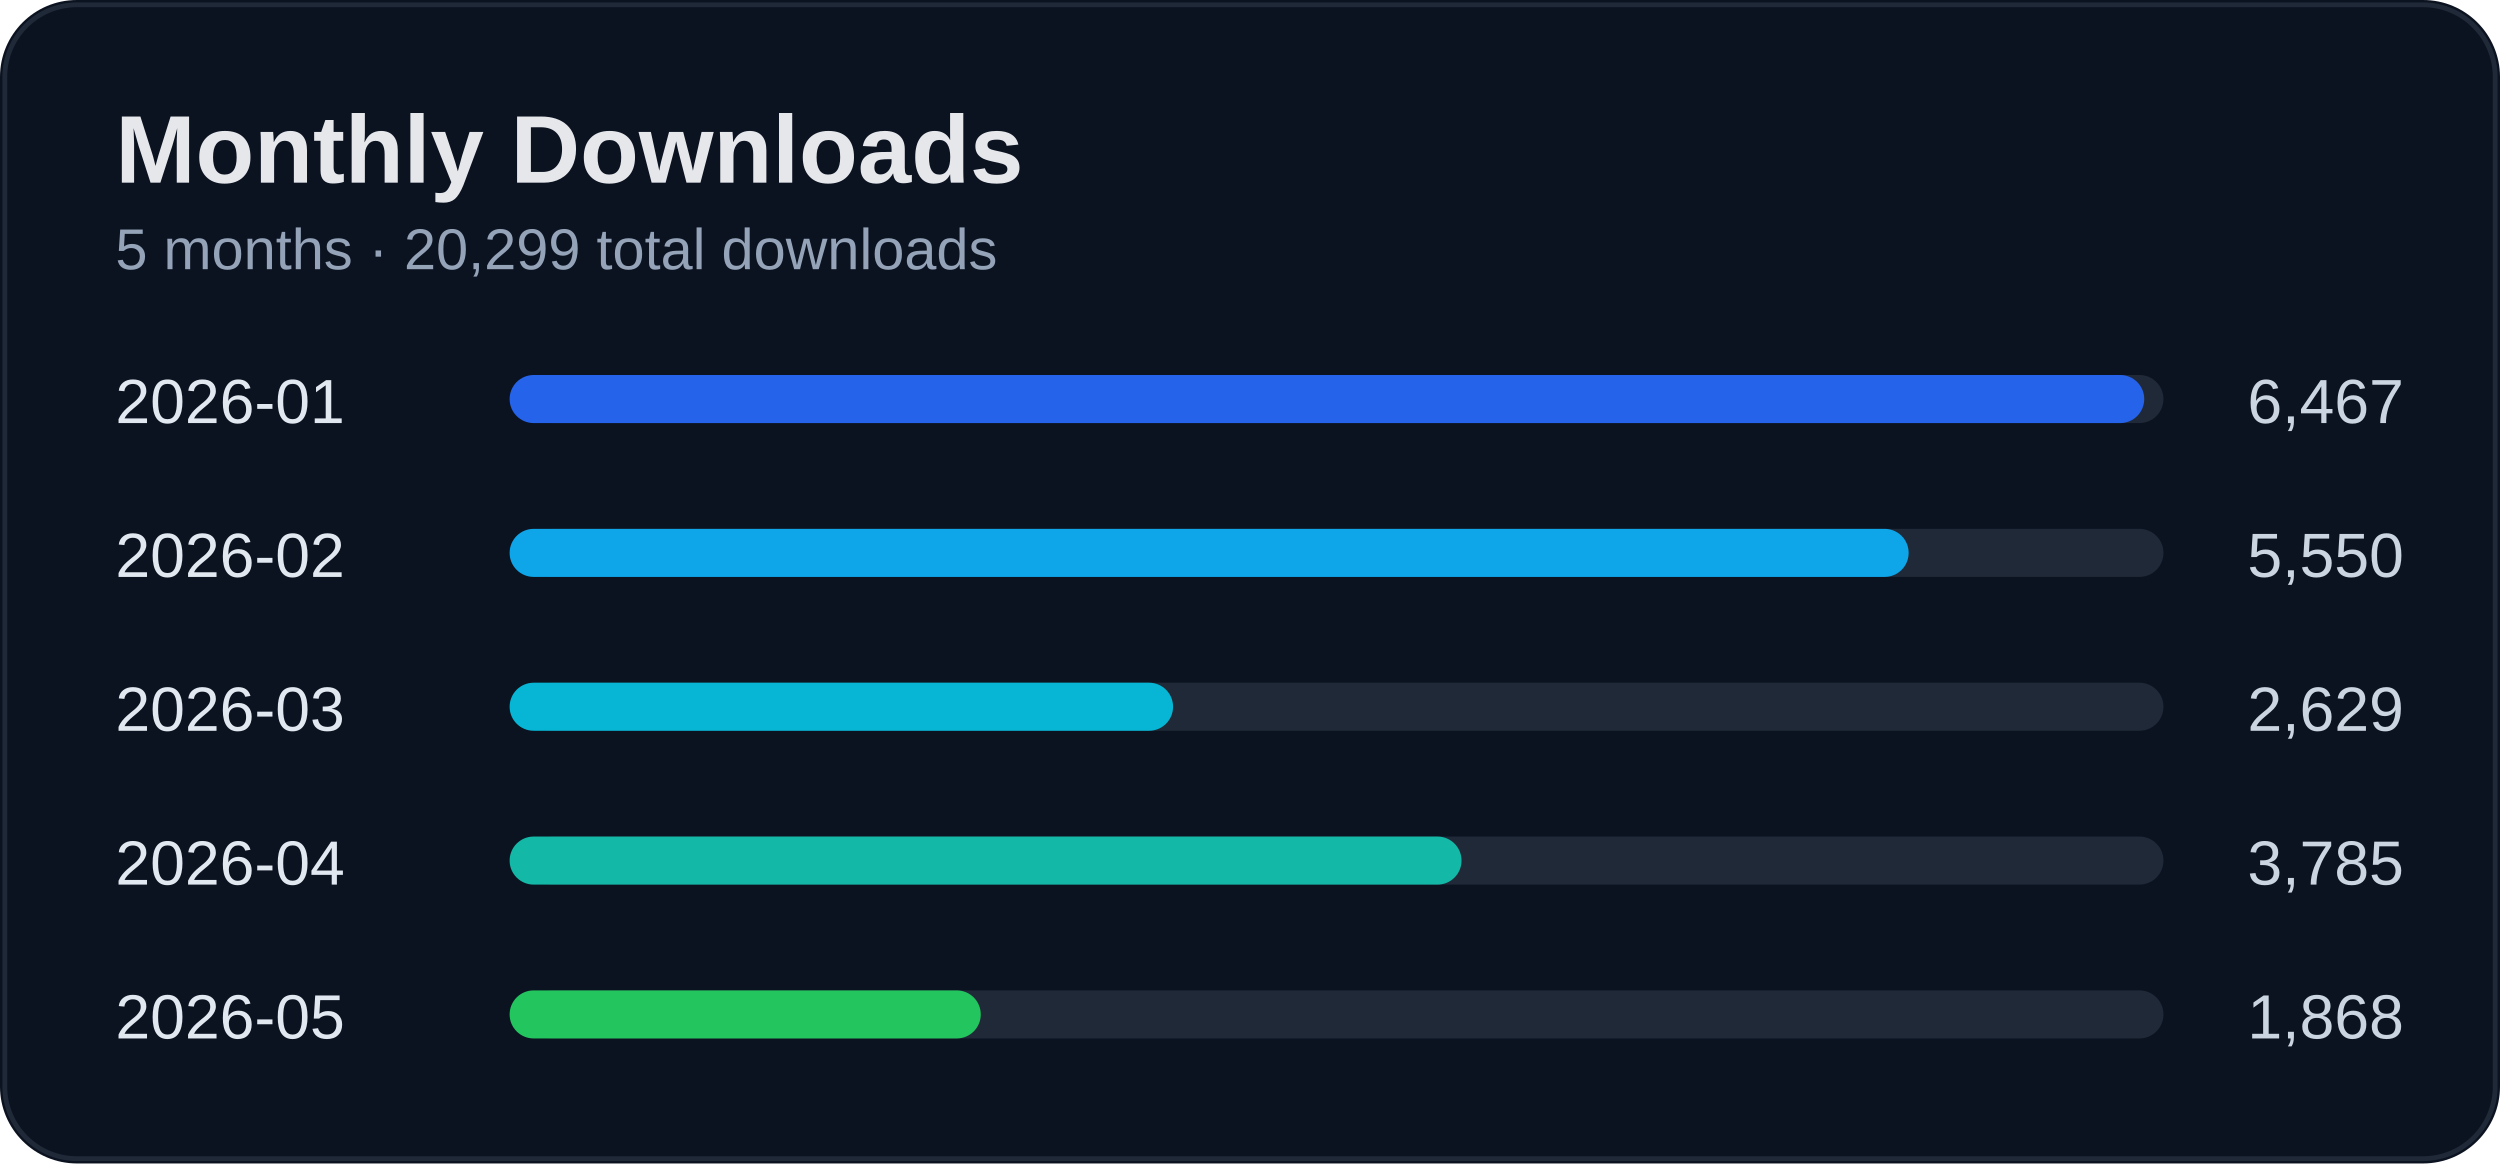
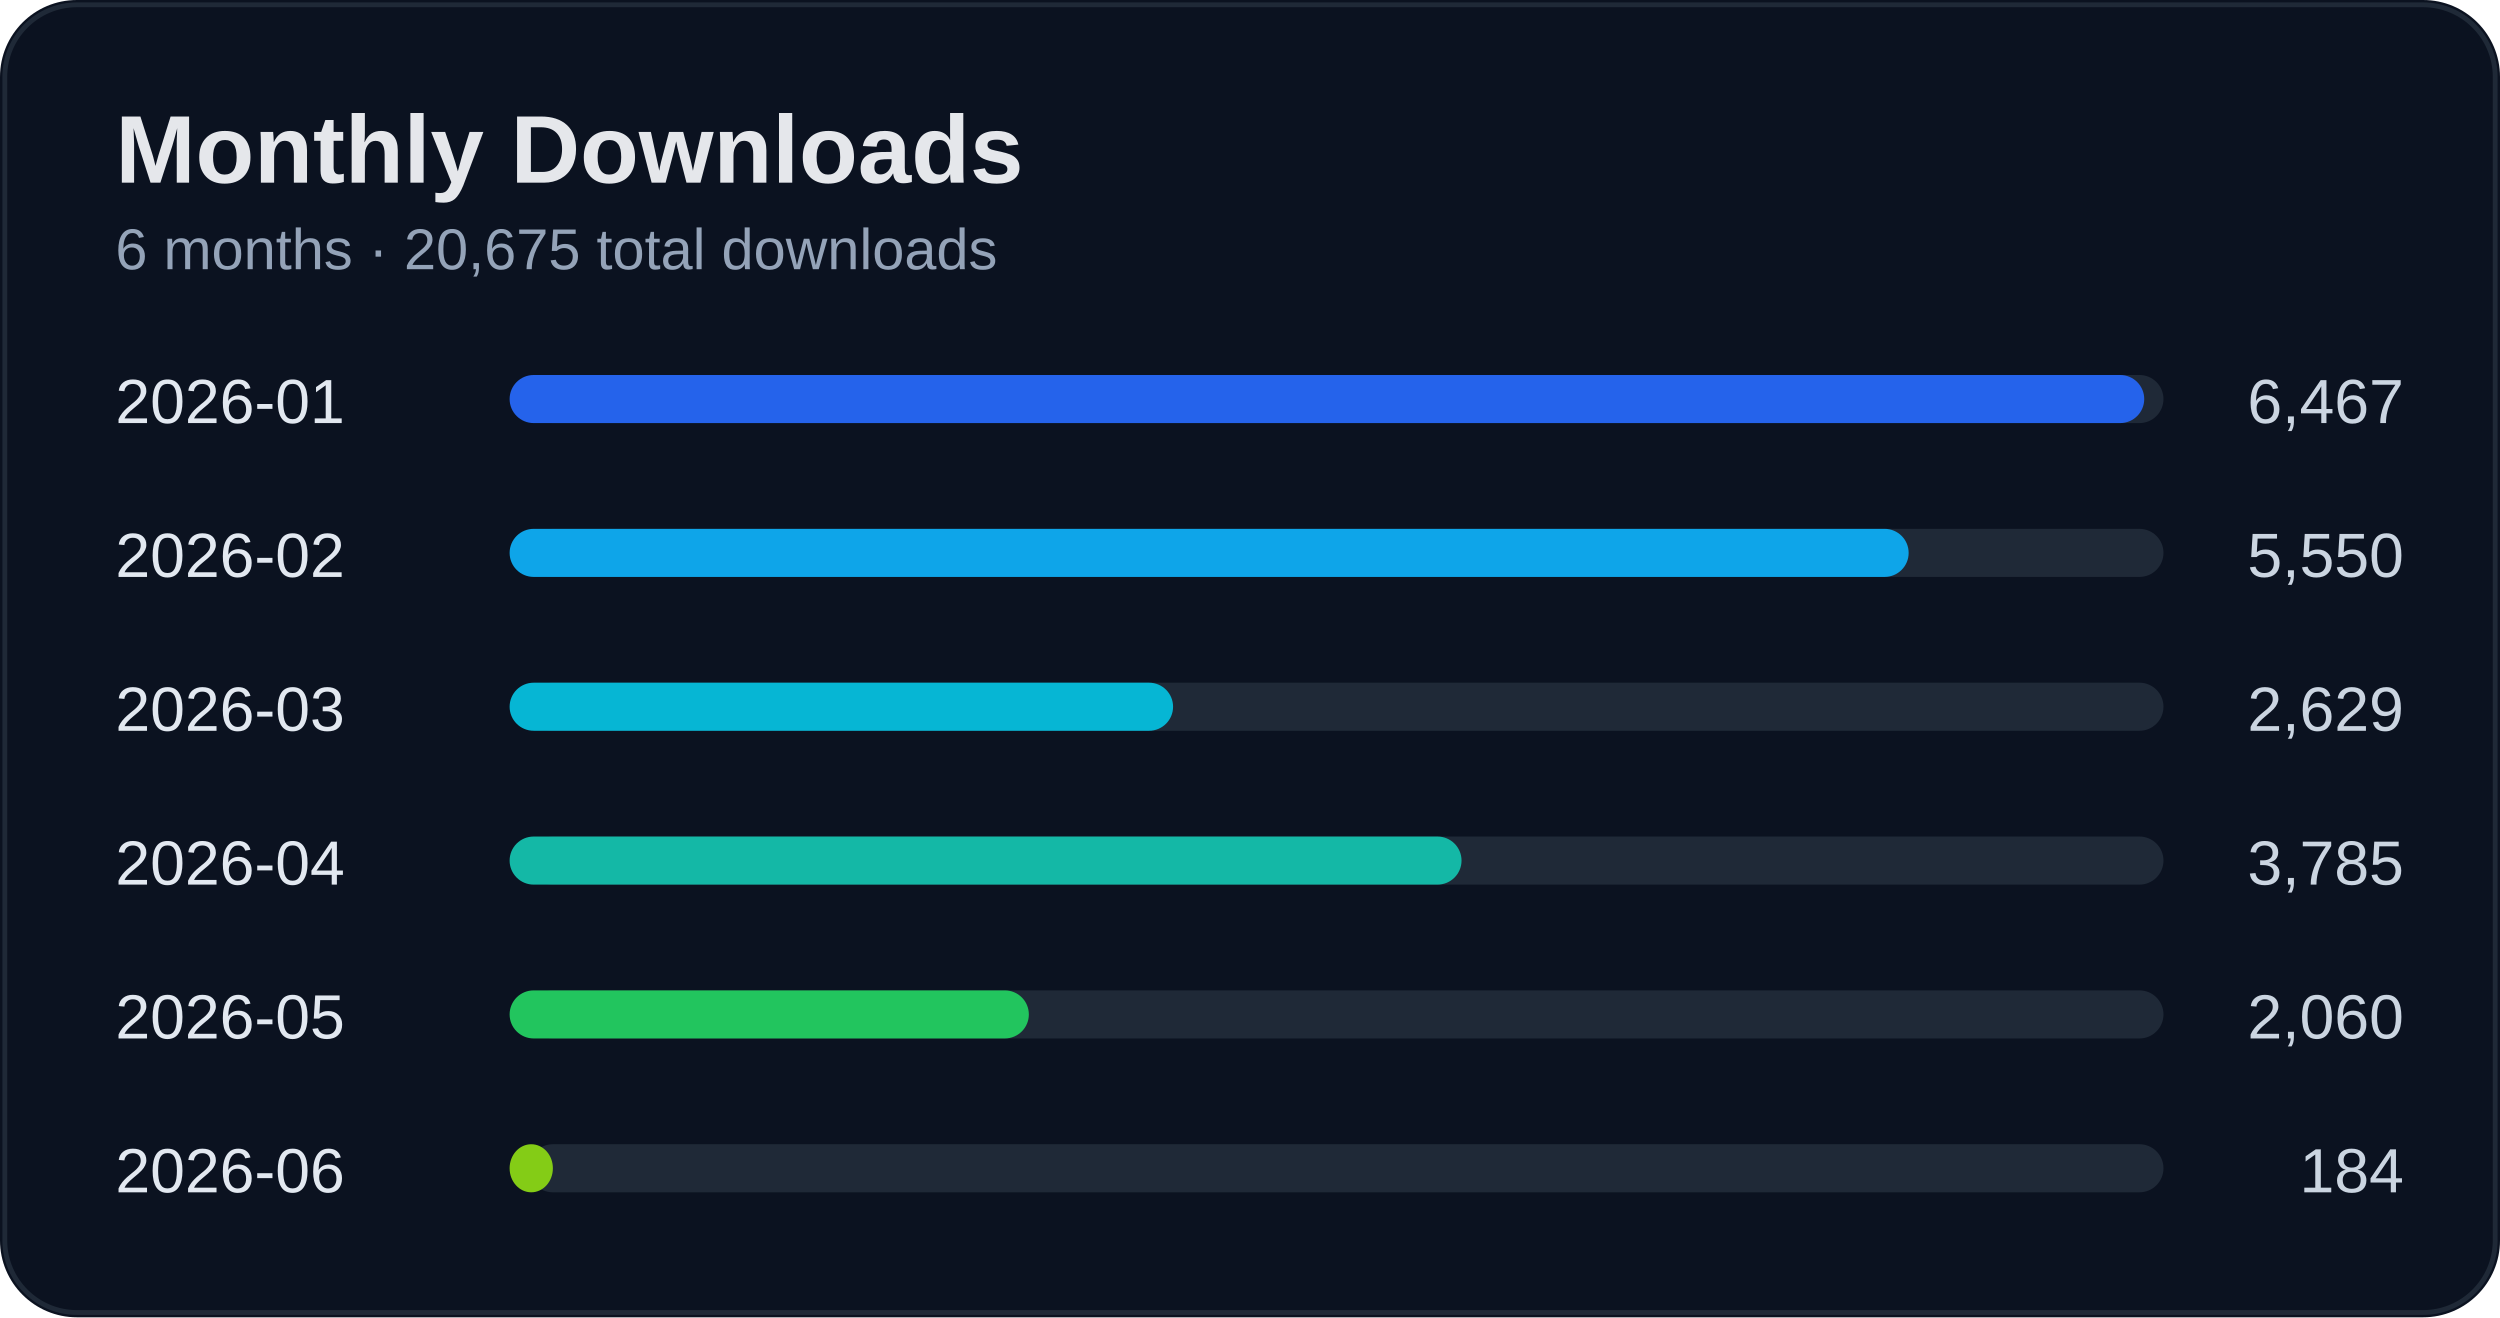
- <svg xmlns="http://www.w3.org/2000/svg" width="520" height="242" viewBox="0 0 520 242">
+ <svg xmlns="http://www.w3.org/2000/svg" width="520" height="274" viewBox="0 0 520 274">
  <rect width="100%" height="100%" rx="16" fill="#0b1220" />
-   <rect x="1" y="1" width="518" height="240" rx="15" fill="none" stroke="#1f2937" />
+   <rect x="1" y="1" width="518" height="272" rx="15" fill="none" stroke="#1f2937" />
  <text x="24" y="38" fill="#e5e7eb" font-size="20" font-weight="700" font-family="Segoe UI, Arial">Monthly Downloads</text>
-   <text x="24" y="56" fill="#94a3b8" font-size="12" font-family="Segoe UI, Arial">5 months · 20,299 total downloads</text>
+   <text x="24" y="56" fill="#94a3b8" font-size="12" font-family="Segoe UI, Arial">6 months · 20,675 total downloads</text>
  <text x="24" y="88" fill="#e2e8f0" font-size="13" font-family="Segoe UI, Arial">2026-01</text>
  <text x="500" y="88" fill="#cbd5e1" font-size="13" text-anchor="end" font-family="Segoe UI, Arial">6,467</text>
  <rect x="110" y="78" width="340" height="10" rx="5" fill="#1f2937" />
  <rect x="106" y="78" width="340" height="10" rx="5" fill="#2563eb" />
  <text x="24" y="120" fill="#e2e8f0" font-size="13" font-family="Segoe UI, Arial">2026-02</text>
  <text x="500" y="120" fill="#cbd5e1" font-size="13" text-anchor="end" font-family="Segoe UI, Arial">5,550</text>
  <rect x="110" y="110" width="340" height="10" rx="5" fill="#1f2937" />
  <rect x="106" y="110" width="291" height="10" rx="5" fill="#0ea5e9" />
  <text x="24" y="152" fill="#e2e8f0" font-size="13" font-family="Segoe UI, Arial">2026-03</text>
  <text x="500" y="152" fill="#cbd5e1" font-size="13" text-anchor="end" font-family="Segoe UI, Arial">2,629</text>
  <rect x="110" y="142" width="340" height="10" rx="5" fill="#1f2937" />
  <rect x="106" y="142" width="138" height="10" rx="5" fill="#06b6d4" />
  <text x="24" y="184" fill="#e2e8f0" font-size="13" font-family="Segoe UI, Arial">2026-04</text>
  <text x="500" y="184" fill="#cbd5e1" font-size="13" text-anchor="end" font-family="Segoe UI, Arial">3,785</text>
  <rect x="110" y="174" width="340" height="10" rx="5" fill="#1f2937" />
  <rect x="106" y="174" width="198" height="10" rx="5" fill="#14b8a6" />
  <text x="24" y="216" fill="#e2e8f0" font-size="13" font-family="Segoe UI, Arial">2026-05</text>
-   <text x="500" y="216" fill="#cbd5e1" font-size="13" text-anchor="end" font-family="Segoe UI, Arial">1,868</text>
+   <text x="500" y="216" fill="#cbd5e1" font-size="13" text-anchor="end" font-family="Segoe UI, Arial">2,060</text>
  <rect x="110" y="206" width="340" height="10" rx="5" fill="#1f2937" />
-   <rect x="106" y="206" width="98" height="10" rx="5" fill="#22c55e" />
+   <rect x="106" y="206" width="108" height="10" rx="5" fill="#22c55e" />
+   <text x="24" y="248" fill="#e2e8f0" font-size="13" font-family="Segoe UI, Arial">2026-06</text>
+   <text x="500" y="248" fill="#cbd5e1" font-size="13" text-anchor="end" font-family="Segoe UI, Arial">184</text>
+   <rect x="110" y="238" width="340" height="10" rx="5" fill="#1f2937" />
+   <rect x="106" y="238" width="9" height="10" rx="5" fill="#84cc16" />
</svg>
